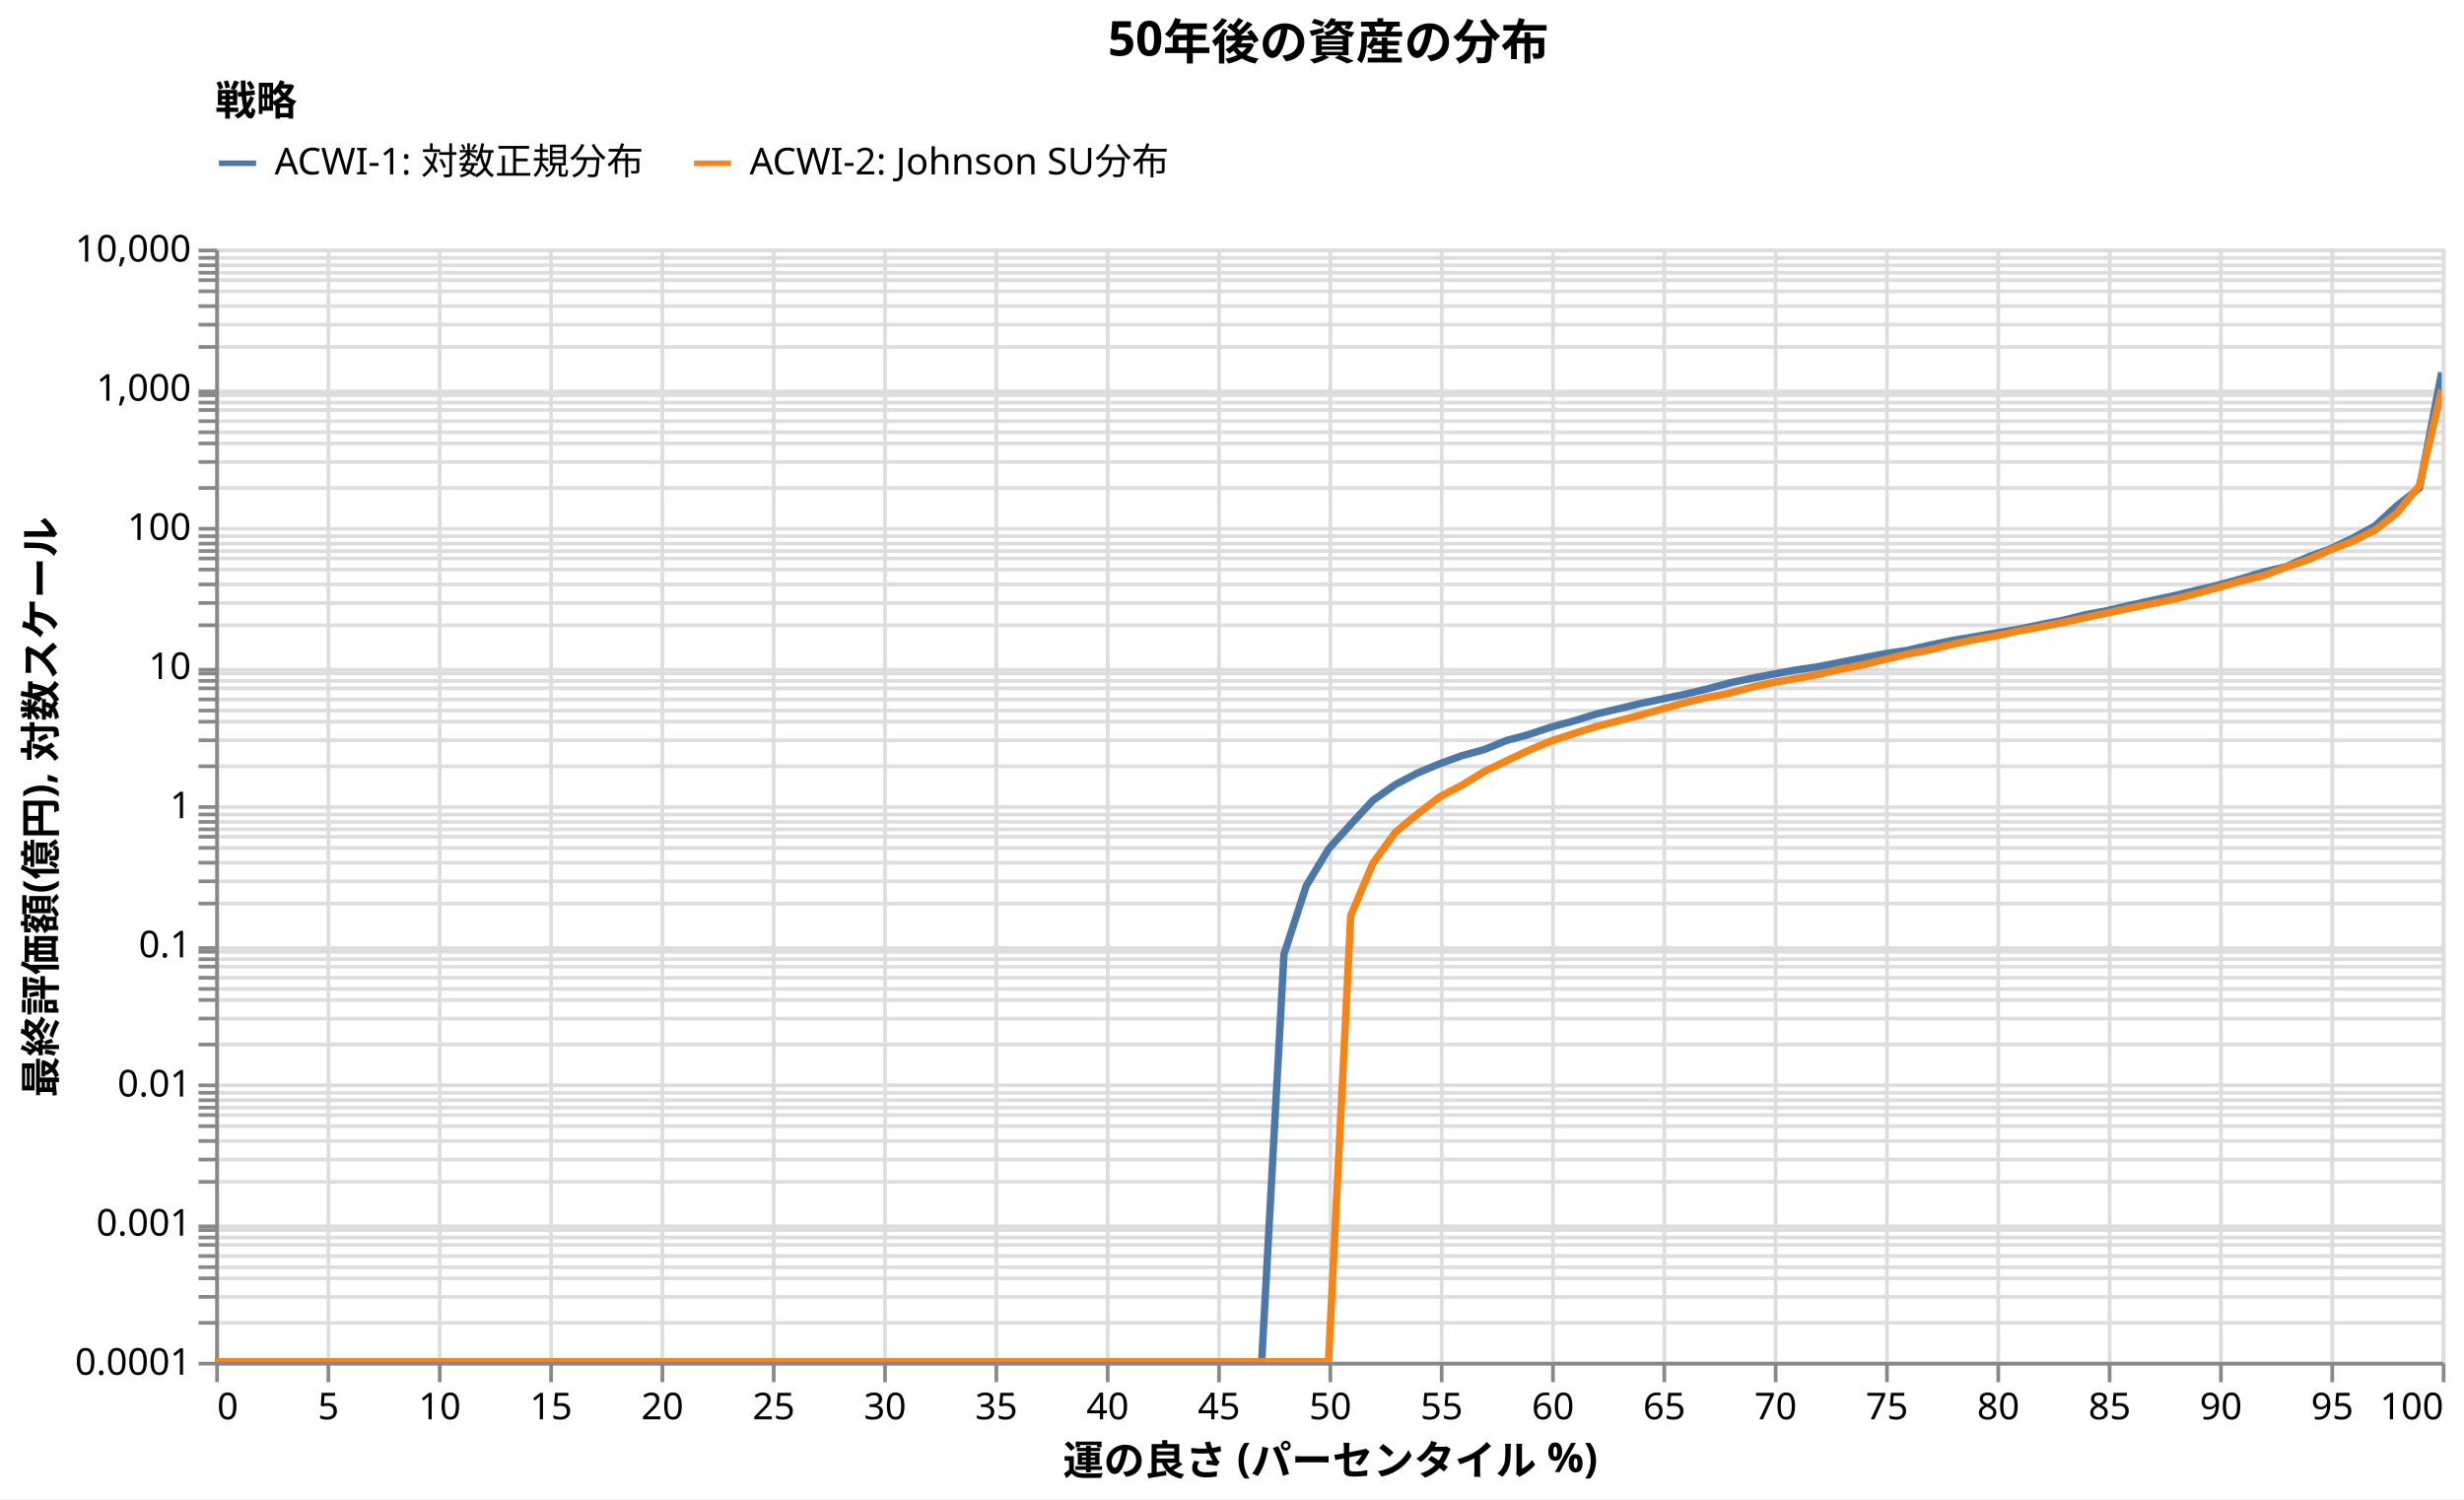
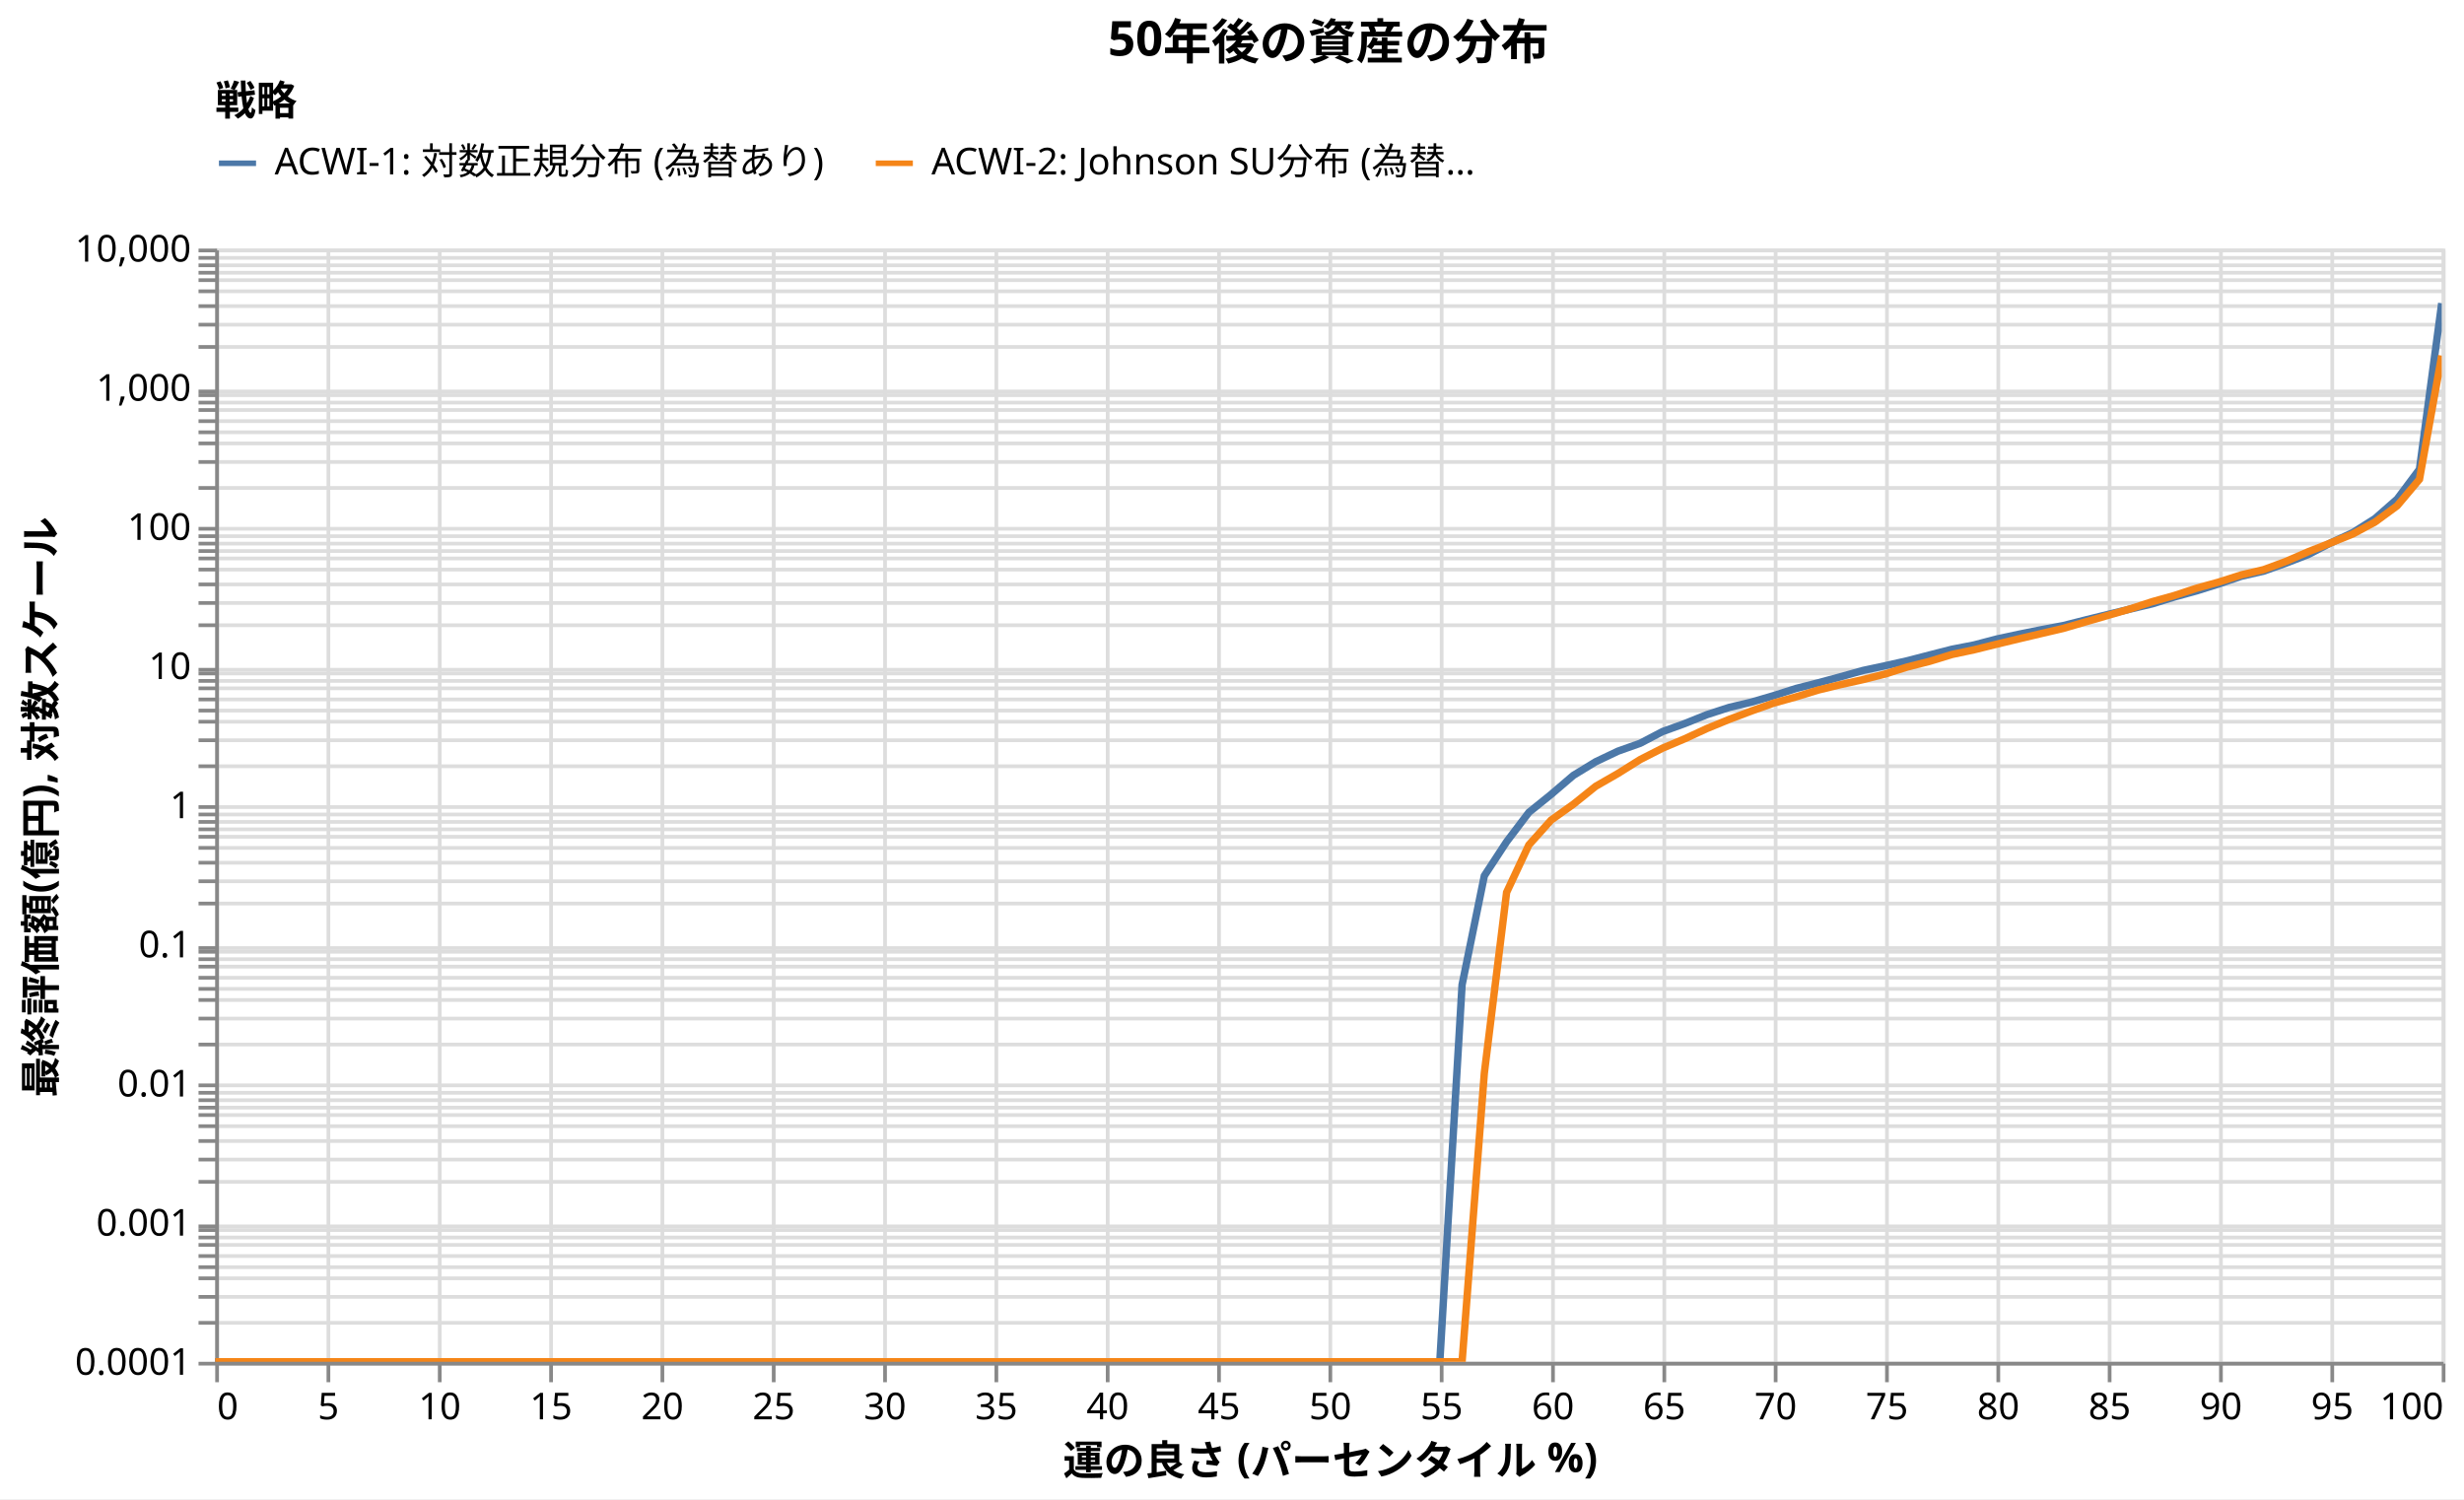
<svg xmlns="http://www.w3.org/2000/svg" version="1.1" class="marks" width="664" height="404" viewBox="0 0 664 404">
  <rect width="664" height="404" fill="white" />
  <g fill="none" stroke-miterlimit="10" transform="translate(58,67)">
    <g class="mark-group role-frame root" role="graphics-object" aria-roledescription="group mark container">
      <g transform="translate(0,0)">
        <path class="background" aria-hidden="true" d="M0.5,0.5h600v300h-600Z" stroke="#ddd" />
        <g>
          <g class="mark-group role-axis" aria-hidden="true">
            <g transform="translate(0.5,300.5)">
              <path class="background" aria-hidden="true" d="M0,0h0v0h0Z" pointer-events="none" />
              <g>
                <g class="mark-rule role-axis-grid" pointer-events="none">
                  <line transform="translate(0,-300)" x2="0" y2="300" stroke="#ddd" stroke-width="1" opacity="1" />
                  <line transform="translate(30,-300)" x2="0" y2="300" stroke="#ddd" stroke-width="1" opacity="1" />
                  <line transform="translate(60,-300)" x2="0" y2="300" stroke="#ddd" stroke-width="1" opacity="1" />
                  <line transform="translate(90,-300)" x2="0" y2="300" stroke="#ddd" stroke-width="1" opacity="1" />
                  <line transform="translate(120,-300)" x2="0" y2="300" stroke="#ddd" stroke-width="1" opacity="1" />
                  <line transform="translate(150,-300)" x2="0" y2="300" stroke="#ddd" stroke-width="1" opacity="1" />
                  <line transform="translate(180,-300)" x2="0" y2="300" stroke="#ddd" stroke-width="1" opacity="1" />
                  <line transform="translate(210,-300)" x2="0" y2="300" stroke="#ddd" stroke-width="1" opacity="1" />
                  <line transform="translate(240,-300)" x2="0" y2="300" stroke="#ddd" stroke-width="1" opacity="1" />
                  <line transform="translate(270,-300)" x2="0" y2="300" stroke="#ddd" stroke-width="1" opacity="1" />
                  <line transform="translate(300,-300)" x2="0" y2="300" stroke="#ddd" stroke-width="1" opacity="1" />
                  <line transform="translate(330,-300)" x2="0" y2="300" stroke="#ddd" stroke-width="1" opacity="1" />
                  <line transform="translate(360,-300)" x2="0" y2="300" stroke="#ddd" stroke-width="1" opacity="1" />
                  <line transform="translate(390,-300)" x2="0" y2="300" stroke="#ddd" stroke-width="1" opacity="1" />
                  <line transform="translate(420,-300)" x2="0" y2="300" stroke="#ddd" stroke-width="1" opacity="1" />
                  <line transform="translate(450,-300)" x2="0" y2="300" stroke="#ddd" stroke-width="1" opacity="1" />
                  <line transform="translate(480,-300)" x2="0" y2="300" stroke="#ddd" stroke-width="1" opacity="1" />
                  <line transform="translate(510,-300)" x2="0" y2="300" stroke="#ddd" stroke-width="1" opacity="1" />
                  <line transform="translate(540,-300)" x2="0" y2="300" stroke="#ddd" stroke-width="1" opacity="1" />
                  <line transform="translate(570,-300)" x2="0" y2="300" stroke="#ddd" stroke-width="1" opacity="1" />
                  <line transform="translate(600,-300)" x2="0" y2="300" stroke="#ddd" stroke-width="1" opacity="1" />
                </g>
              </g>
              <path class="foreground" aria-hidden="true" d="" pointer-events="none" display="none" />
            </g>
          </g>
          <g class="mark-group role-axis" aria-hidden="true">
            <g transform="translate(0.5,0.5)">
              <path class="background" aria-hidden="true" d="M0,0h0v0h0Z" pointer-events="none" />
              <g>
                <g class="mark-rule role-axis-grid" pointer-events="none">
                  <line transform="translate(0,300)" x2="600" y2="0" stroke="#ddd" stroke-width="1" opacity="1" />
                  <line transform="translate(0,289)" x2="600" y2="0" stroke="#ddd" stroke-width="1" opacity="1" />
                  <line transform="translate(0,282)" x2="600" y2="0" stroke="#ddd" stroke-width="1" opacity="1" />
                  <line transform="translate(0,277)" x2="600" y2="0" stroke="#ddd" stroke-width="1" opacity="1" />
                  <line transform="translate(0,274)" x2="600" y2="0" stroke="#ddd" stroke-width="1" opacity="1" />
                  <line transform="translate(0,271)" x2="600" y2="0" stroke="#ddd" stroke-width="1" opacity="1" />
                  <line transform="translate(0,268)" x2="600" y2="0" stroke="#ddd" stroke-width="1" opacity="1" />
                  <line transform="translate(0,266)" x2="600" y2="0" stroke="#ddd" stroke-width="1" opacity="1" />
                  <line transform="translate(0,264)" x2="600" y2="0" stroke="#ddd" stroke-width="1" opacity="1" />
                  <line transform="translate(0,263)" x2="600" y2="0" stroke="#ddd" stroke-width="1" opacity="1" />
                  <line transform="translate(0,251)" x2="600" y2="0" stroke="#ddd" stroke-width="1" opacity="1" />
                  <line transform="translate(0,245)" x2="600" y2="0" stroke="#ddd" stroke-width="1" opacity="1" />
                  <line transform="translate(0,240)" x2="600" y2="0" stroke="#ddd" stroke-width="1" opacity="1" />
                  <line transform="translate(0,236)" x2="600" y2="0" stroke="#ddd" stroke-width="1" opacity="1" />
                  <line transform="translate(0,233)" x2="600" y2="0" stroke="#ddd" stroke-width="1" opacity="1" />
                  <line transform="translate(0,231)" x2="600" y2="0" stroke="#ddd" stroke-width="1" opacity="1" />
                  <line transform="translate(0,229)" x2="600" y2="0" stroke="#ddd" stroke-width="1" opacity="1" />
                  <line transform="translate(0,227)" x2="600" y2="0" stroke="#ddd" stroke-width="1" opacity="1" />
                  <line transform="translate(0,225)" x2="600" y2="0" stroke="#ddd" stroke-width="1" opacity="1" />
                  <line transform="translate(0,214)" x2="600" y2="0" stroke="#ddd" stroke-width="1" opacity="1" />
                  <line transform="translate(0,207)" x2="600" y2="0" stroke="#ddd" stroke-width="1" opacity="1" />
                  <line transform="translate(0,202)" x2="600" y2="0" stroke="#ddd" stroke-width="1" opacity="1" />
                  <line transform="translate(0,199)" x2="600" y2="0" stroke="#ddd" stroke-width="1" opacity="1" />
                  <line transform="translate(0,196)" x2="600" y2="0" stroke="#ddd" stroke-width="1" opacity="1" />
                  <line transform="translate(0,193)" x2="600" y2="0" stroke="#ddd" stroke-width="1" opacity="1" />
                  <line transform="translate(0,191)" x2="600" y2="0" stroke="#ddd" stroke-width="1" opacity="1" />
                  <line transform="translate(0,189)" x2="600" y2="0" stroke="#ddd" stroke-width="1" opacity="1" />
                  <line transform="translate(0,188)" x2="600" y2="0" stroke="#ddd" stroke-width="1" opacity="1" />
                  <line transform="translate(0,176)" x2="600" y2="0" stroke="#ddd" stroke-width="1" opacity="1" />
                  <line transform="translate(0,170)" x2="600" y2="0" stroke="#ddd" stroke-width="1" opacity="1" />
                  <line transform="translate(0,165)" x2="600" y2="0" stroke="#ddd" stroke-width="1" opacity="1" />
                  <line transform="translate(0,161)" x2="600" y2="0" stroke="#ddd" stroke-width="1" opacity="1" />
                  <line transform="translate(0,158)" x2="600" y2="0" stroke="#ddd" stroke-width="1" opacity="1" />
                  <line transform="translate(0,156)" x2="600" y2="0" stroke="#ddd" stroke-width="1" opacity="1" />
                  <line transform="translate(0,154)" x2="600" y2="0" stroke="#ddd" stroke-width="1" opacity="1" />
                  <line transform="translate(0,152)" x2="600" y2="0" stroke="#ddd" stroke-width="1" opacity="1" />
                  <line transform="translate(0,150)" x2="600" y2="0" stroke="#ddd" stroke-width="1" opacity="1" />
                  <line transform="translate(0,139)" x2="600" y2="0" stroke="#ddd" stroke-width="1" opacity="1" />
                  <line transform="translate(0,132)" x2="600" y2="0" stroke="#ddd" stroke-width="1" opacity="1" />
                  <line transform="translate(0,127)" x2="600" y2="0" stroke="#ddd" stroke-width="1" opacity="1" />
                  <line transform="translate(0,124)" x2="600" y2="0" stroke="#ddd" stroke-width="1" opacity="1" />
                  <line transform="translate(0,121)" x2="600" y2="0" stroke="#ddd" stroke-width="1" opacity="1" />
                  <line transform="translate(0,118)" x2="600" y2="0" stroke="#ddd" stroke-width="1" opacity="1" />
                  <line transform="translate(0,116)" x2="600" y2="0" stroke="#ddd" stroke-width="1" opacity="1" />
                  <line transform="translate(0,114)" x2="600" y2="0" stroke="#ddd" stroke-width="1" opacity="1" />
                  <line transform="translate(0,113)" x2="600" y2="0" stroke="#ddd" stroke-width="1" opacity="1" />
                  <line transform="translate(0,101)" x2="600" y2="0" stroke="#ddd" stroke-width="1" opacity="1" />
                  <line transform="translate(0,95)" x2="600" y2="0" stroke="#ddd" stroke-width="1" opacity="1" />
                  <line transform="translate(0,90)" x2="600" y2="0" stroke="#ddd" stroke-width="1" opacity="1" />
                  <line transform="translate(0,86)" x2="600" y2="0" stroke="#ddd" stroke-width="1" opacity="1" />
                  <line transform="translate(0,83)" x2="600" y2="0" stroke="#ddd" stroke-width="1" opacity="1" />
                  <line transform="translate(0,81)" x2="600" y2="0" stroke="#ddd" stroke-width="1" opacity="1" />
                  <line transform="translate(0,79)" x2="600" y2="0" stroke="#ddd" stroke-width="1" opacity="1" />
                  <line transform="translate(0,77)" x2="600" y2="0" stroke="#ddd" stroke-width="1" opacity="1" />
                  <line transform="translate(0,75)" x2="600" y2="0" stroke="#ddd" stroke-width="1" opacity="1" />
                  <line transform="translate(0,64)" x2="600" y2="0" stroke="#ddd" stroke-width="1" opacity="1" />
                  <line transform="translate(0,57)" x2="600" y2="0" stroke="#ddd" stroke-width="1" opacity="1" />
                  <line transform="translate(0,52)" x2="600" y2="0" stroke="#ddd" stroke-width="1" opacity="1" />
                  <line transform="translate(0,49)" x2="600" y2="0" stroke="#ddd" stroke-width="1" opacity="1" />
                  <line transform="translate(0,46)" x2="600" y2="0" stroke="#ddd" stroke-width="1" opacity="1" />
                  <line transform="translate(0,43)" x2="600" y2="0" stroke="#ddd" stroke-width="1" opacity="1" />
                  <line transform="translate(0,41)" x2="600" y2="0" stroke="#ddd" stroke-width="1" opacity="1" />
                  <line transform="translate(0,39)" x2="600" y2="0" stroke="#ddd" stroke-width="1" opacity="1" />
                  <line transform="translate(0,38)" x2="600" y2="0" stroke="#ddd" stroke-width="1" opacity="1" />
                  <line transform="translate(0,26)" x2="600" y2="0" stroke="#ddd" stroke-width="1" opacity="1" />
                  <line transform="translate(0,20)" x2="600" y2="0" stroke="#ddd" stroke-width="1" opacity="1" />
                  <line transform="translate(0,15)" x2="600" y2="0" stroke="#ddd" stroke-width="1" opacity="1" />
                  <line transform="translate(0,11)" x2="600" y2="0" stroke="#ddd" stroke-width="1" opacity="1" />
                  <line transform="translate(0,8)" x2="600" y2="0" stroke="#ddd" stroke-width="1" opacity="1" />
                  <line transform="translate(0,6)" x2="600" y2="0" stroke="#ddd" stroke-width="1" opacity="1" />
                  <line transform="translate(0,4)" x2="600" y2="0" stroke="#ddd" stroke-width="1" opacity="1" />
                  <line transform="translate(0,2)" x2="600" y2="0" stroke="#ddd" stroke-width="1" opacity="1" />
                  <line transform="translate(0,0)" x2="600" y2="0" stroke="#ddd" stroke-width="1" opacity="1" />
                </g>
              </g>
              <path class="foreground" aria-hidden="true" d="" pointer-events="none" display="none" />
            </g>
          </g>
          <g class="mark-group role-axis" role="graphics-symbol" aria-roledescription="axis" aria-label="X-axis titled '運の良さ (パーセンタイル %)' for a linear scale with values from 0 to 100">
            <g transform="translate(0.5,300.5)">
              <path class="background" aria-hidden="true" d="M0,0h0v0h0Z" pointer-events="none" />
              <g>
                <g class="mark-rule role-axis-tick" pointer-events="none">
                  <line transform="translate(0,0)" x2="0" y2="5" stroke="#888" stroke-width="1" opacity="1" />
                  <line transform="translate(30,0)" x2="0" y2="5" stroke="#888" stroke-width="1" opacity="1" />
                  <line transform="translate(60,0)" x2="0" y2="5" stroke="#888" stroke-width="1" opacity="1" />
                  <line transform="translate(90,0)" x2="0" y2="5" stroke="#888" stroke-width="1" opacity="1" />
                  <line transform="translate(120,0)" x2="0" y2="5" stroke="#888" stroke-width="1" opacity="1" />
                  <line transform="translate(150,0)" x2="0" y2="5" stroke="#888" stroke-width="1" opacity="1" />
                  <line transform="translate(180,0)" x2="0" y2="5" stroke="#888" stroke-width="1" opacity="1" />
                  <line transform="translate(210,0)" x2="0" y2="5" stroke="#888" stroke-width="1" opacity="1" />
                  <line transform="translate(240,0)" x2="0" y2="5" stroke="#888" stroke-width="1" opacity="1" />
                  <line transform="translate(270,0)" x2="0" y2="5" stroke="#888" stroke-width="1" opacity="1" />
                  <line transform="translate(300,0)" x2="0" y2="5" stroke="#888" stroke-width="1" opacity="1" />
                  <line transform="translate(330,0)" x2="0" y2="5" stroke="#888" stroke-width="1" opacity="1" />
                  <line transform="translate(360,0)" x2="0" y2="5" stroke="#888" stroke-width="1" opacity="1" />
                  <line transform="translate(390,0)" x2="0" y2="5" stroke="#888" stroke-width="1" opacity="1" />
                  <line transform="translate(420,0)" x2="0" y2="5" stroke="#888" stroke-width="1" opacity="1" />
                  <line transform="translate(450,0)" x2="0" y2="5" stroke="#888" stroke-width="1" opacity="1" />
                  <line transform="translate(480,0)" x2="0" y2="5" stroke="#888" stroke-width="1" opacity="1" />
                  <line transform="translate(510,0)" x2="0" y2="5" stroke="#888" stroke-width="1" opacity="1" />
                  <line transform="translate(540,0)" x2="0" y2="5" stroke="#888" stroke-width="1" opacity="1" />
                  <line transform="translate(570,0)" x2="0" y2="5" stroke="#888" stroke-width="1" opacity="1" />
                  <line transform="translate(600,0)" x2="0" y2="5" stroke="#888" stroke-width="1" opacity="1" />
                </g>
                <g class="mark-text role-axis-label" pointer-events="none">
                  <text text-anchor="start" transform="translate(0,15)" font-family="sans-serif" font-size="10px" fill="#000" opacity="1">0</text>
                  <text text-anchor="middle" transform="translate(30,15)" font-family="sans-serif" font-size="10px" fill="#000" opacity="1">5</text>
                  <text text-anchor="middle" transform="translate(60,15)" font-family="sans-serif" font-size="10px" fill="#000" opacity="1">10</text>
                  <text text-anchor="middle" transform="translate(90,15)" font-family="sans-serif" font-size="10px" fill="#000" opacity="1">15</text>
                  <text text-anchor="middle" transform="translate(120,15)" font-family="sans-serif" font-size="10px" fill="#000" opacity="1">20</text>
                  <text text-anchor="middle" transform="translate(150,15)" font-family="sans-serif" font-size="10px" fill="#000" opacity="1">25</text>
                  <text text-anchor="middle" transform="translate(180,15)" font-family="sans-serif" font-size="10px" fill="#000" opacity="1">30</text>
                  <text text-anchor="middle" transform="translate(210,15)" font-family="sans-serif" font-size="10px" fill="#000" opacity="1">35</text>
                  <text text-anchor="middle" transform="translate(240,15)" font-family="sans-serif" font-size="10px" fill="#000" opacity="1">40</text>
                  <text text-anchor="middle" transform="translate(270,15)" font-family="sans-serif" font-size="10px" fill="#000" opacity="1">45</text>
                  <text text-anchor="middle" transform="translate(300,15)" font-family="sans-serif" font-size="10px" fill="#000" opacity="1">50</text>
                  <text text-anchor="middle" transform="translate(330,15)" font-family="sans-serif" font-size="10px" fill="#000" opacity="1">55</text>
                  <text text-anchor="middle" transform="translate(360,15)" font-family="sans-serif" font-size="10px" fill="#000" opacity="1">60</text>
                  <text text-anchor="middle" transform="translate(390,15)" font-family="sans-serif" font-size="10px" fill="#000" opacity="1">65</text>
                  <text text-anchor="middle" transform="translate(420,15)" font-family="sans-serif" font-size="10px" fill="#000" opacity="1">70</text>
                  <text text-anchor="middle" transform="translate(450,15)" font-family="sans-serif" font-size="10px" fill="#000" opacity="1">75</text>
                  <text text-anchor="middle" transform="translate(480,15)" font-family="sans-serif" font-size="10px" fill="#000" opacity="1">80</text>
                  <text text-anchor="middle" transform="translate(510,15)" font-family="sans-serif" font-size="10px" fill="#000" opacity="1">85</text>
                  <text text-anchor="middle" transform="translate(540,15)" font-family="sans-serif" font-size="10px" fill="#000" opacity="1">90</text>
                  <text text-anchor="middle" transform="translate(570,15)" font-family="sans-serif" font-size="10px" fill="#000" opacity="1">95</text>
                  <text text-anchor="end" transform="translate(600,15)" font-family="sans-serif" font-size="10px" fill="#000" opacity="1">100</text>
                </g>
                <g class="mark-rule role-axis-domain" pointer-events="none">
                  <line transform="translate(0,0)" x2="600" y2="0" stroke="#888" stroke-width="1" opacity="1" />
                </g>
                <g class="mark-text role-axis-title" pointer-events="none">
                  <text text-anchor="middle" transform="translate(300,30)" font-family="sans-serif" font-size="11px" font-weight="bold" fill="#000" opacity="1">運の良さ (パーセンタイル %)</text>
                </g>
              </g>
              <path class="foreground" aria-hidden="true" d="" pointer-events="none" display="none" />
            </g>
          </g>
          <g class="mark-group role-axis" role="graphics-symbol" aria-roledescription="axis" aria-label="Y-axis titled '最終評価額(億円), 対数スケール' for a log scale with values from 0.0001 to 10,000">
            <g transform="translate(0.5,0.5)">
              <path class="background" aria-hidden="true" d="M0,0h0v0h0Z" pointer-events="none" />
              <g>
                <g class="mark-rule role-axis-tick" pointer-events="none">
                  <line transform="translate(0,300)" x2="-5" y2="0" stroke="#888" stroke-width="1" opacity="1" />
                  <line transform="translate(0,289)" x2="-5" y2="0" stroke="#888" stroke-width="1" opacity="1" />
                  <line transform="translate(0,282)" x2="-5" y2="0" stroke="#888" stroke-width="1" opacity="1" />
                  <line transform="translate(0,277)" x2="-5" y2="0" stroke="#888" stroke-width="1" opacity="1" />
                  <line transform="translate(0,274)" x2="-5" y2="0" stroke="#888" stroke-width="1" opacity="1" />
                  <line transform="translate(0,271)" x2="-5" y2="0" stroke="#888" stroke-width="1" opacity="1" />
                  <line transform="translate(0,268)" x2="-5" y2="0" stroke="#888" stroke-width="1" opacity="1" />
                  <line transform="translate(0,266)" x2="-5" y2="0" stroke="#888" stroke-width="1" opacity="1" />
                  <line transform="translate(0,264)" x2="-5" y2="0" stroke="#888" stroke-width="1" opacity="1" />
                  <line transform="translate(0,263)" x2="-5" y2="0" stroke="#888" stroke-width="1" opacity="1" />
                  <line transform="translate(0,251)" x2="-5" y2="0" stroke="#888" stroke-width="1" opacity="1" />
                  <line transform="translate(0,245)" x2="-5" y2="0" stroke="#888" stroke-width="1" opacity="1" />
                  <line transform="translate(0,240)" x2="-5" y2="0" stroke="#888" stroke-width="1" opacity="1" />
                  <line transform="translate(0,236)" x2="-5" y2="0" stroke="#888" stroke-width="1" opacity="1" />
                  <line transform="translate(0,233)" x2="-5" y2="0" stroke="#888" stroke-width="1" opacity="1" />
                  <line transform="translate(0,231)" x2="-5" y2="0" stroke="#888" stroke-width="1" opacity="1" />
                  <line transform="translate(0,229)" x2="-5" y2="0" stroke="#888" stroke-width="1" opacity="1" />
                  <line transform="translate(0,227)" x2="-5" y2="0" stroke="#888" stroke-width="1" opacity="1" />
                  <line transform="translate(0,225)" x2="-5" y2="0" stroke="#888" stroke-width="1" opacity="1" />
                  <line transform="translate(0,214)" x2="-5" y2="0" stroke="#888" stroke-width="1" opacity="1" />
                  <line transform="translate(0,207)" x2="-5" y2="0" stroke="#888" stroke-width="1" opacity="1" />
                  <line transform="translate(0,202)" x2="-5" y2="0" stroke="#888" stroke-width="1" opacity="1" />
                  <line transform="translate(0,199)" x2="-5" y2="0" stroke="#888" stroke-width="1" opacity="1" />
                  <line transform="translate(0,196)" x2="-5" y2="0" stroke="#888" stroke-width="1" opacity="1" />
                  <line transform="translate(0,193)" x2="-5" y2="0" stroke="#888" stroke-width="1" opacity="1" />
                  <line transform="translate(0,191)" x2="-5" y2="0" stroke="#888" stroke-width="1" opacity="1" />
                  <line transform="translate(0,189)" x2="-5" y2="0" stroke="#888" stroke-width="1" opacity="1" />
                  <line transform="translate(0,188)" x2="-5" y2="0" stroke="#888" stroke-width="1" opacity="1" />
                  <line transform="translate(0,176)" x2="-5" y2="0" stroke="#888" stroke-width="1" opacity="1" />
                  <line transform="translate(0,170)" x2="-5" y2="0" stroke="#888" stroke-width="1" opacity="1" />
                  <line transform="translate(0,165)" x2="-5" y2="0" stroke="#888" stroke-width="1" opacity="1" />
                  <line transform="translate(0,161)" x2="-5" y2="0" stroke="#888" stroke-width="1" opacity="1" />
                  <line transform="translate(0,158)" x2="-5" y2="0" stroke="#888" stroke-width="1" opacity="1" />
                  <line transform="translate(0,156)" x2="-5" y2="0" stroke="#888" stroke-width="1" opacity="1" />
                  <line transform="translate(0,154)" x2="-5" y2="0" stroke="#888" stroke-width="1" opacity="1" />
                  <line transform="translate(0,152)" x2="-5" y2="0" stroke="#888" stroke-width="1" opacity="1" />
                  <line transform="translate(0,150)" x2="-5" y2="0" stroke="#888" stroke-width="1" opacity="1" />
                  <line transform="translate(0,139)" x2="-5" y2="0" stroke="#888" stroke-width="1" opacity="1" />
                  <line transform="translate(0,132)" x2="-5" y2="0" stroke="#888" stroke-width="1" opacity="1" />
                  <line transform="translate(0,127)" x2="-5" y2="0" stroke="#888" stroke-width="1" opacity="1" />
                  <line transform="translate(0,124)" x2="-5" y2="0" stroke="#888" stroke-width="1" opacity="1" />
                  <line transform="translate(0,121)" x2="-5" y2="0" stroke="#888" stroke-width="1" opacity="1" />
                  <line transform="translate(0,118)" x2="-5" y2="0" stroke="#888" stroke-width="1" opacity="1" />
                  <line transform="translate(0,116)" x2="-5" y2="0" stroke="#888" stroke-width="1" opacity="1" />
                  <line transform="translate(0,114)" x2="-5" y2="0" stroke="#888" stroke-width="1" opacity="1" />
                  <line transform="translate(0,113)" x2="-5" y2="0" stroke="#888" stroke-width="1" opacity="1" />
                  <line transform="translate(0,101)" x2="-5" y2="0" stroke="#888" stroke-width="1" opacity="1" />
                  <line transform="translate(0,95)" x2="-5" y2="0" stroke="#888" stroke-width="1" opacity="1" />
                  <line transform="translate(0,90)" x2="-5" y2="0" stroke="#888" stroke-width="1" opacity="1" />
                  <line transform="translate(0,86)" x2="-5" y2="0" stroke="#888" stroke-width="1" opacity="1" />
                  <line transform="translate(0,83)" x2="-5" y2="0" stroke="#888" stroke-width="1" opacity="1" />
                  <line transform="translate(0,81)" x2="-5" y2="0" stroke="#888" stroke-width="1" opacity="1" />
                  <line transform="translate(0,79)" x2="-5" y2="0" stroke="#888" stroke-width="1" opacity="1" />
                  <line transform="translate(0,77)" x2="-5" y2="0" stroke="#888" stroke-width="1" opacity="1" />
                  <line transform="translate(0,75)" x2="-5" y2="0" stroke="#888" stroke-width="1" opacity="1" />
                  <line transform="translate(0,64)" x2="-5" y2="0" stroke="#888" stroke-width="1" opacity="1" />
                  <line transform="translate(0,57)" x2="-5" y2="0" stroke="#888" stroke-width="1" opacity="1" />
                  <line transform="translate(0,52)" x2="-5" y2="0" stroke="#888" stroke-width="1" opacity="1" />
                  <line transform="translate(0,49)" x2="-5" y2="0" stroke="#888" stroke-width="1" opacity="1" />
                  <line transform="translate(0,46)" x2="-5" y2="0" stroke="#888" stroke-width="1" opacity="1" />
                  <line transform="translate(0,43)" x2="-5" y2="0" stroke="#888" stroke-width="1" opacity="1" />
                  <line transform="translate(0,41)" x2="-5" y2="0" stroke="#888" stroke-width="1" opacity="1" />
                  <line transform="translate(0,39)" x2="-5" y2="0" stroke="#888" stroke-width="1" opacity="1" />
                  <line transform="translate(0,38)" x2="-5" y2="0" stroke="#888" stroke-width="1" opacity="1" />
                  <line transform="translate(0,26)" x2="-5" y2="0" stroke="#888" stroke-width="1" opacity="1" />
                  <line transform="translate(0,20)" x2="-5" y2="0" stroke="#888" stroke-width="1" opacity="1" />
                  <line transform="translate(0,15)" x2="-5" y2="0" stroke="#888" stroke-width="1" opacity="1" />
                  <line transform="translate(0,11)" x2="-5" y2="0" stroke="#888" stroke-width="1" opacity="1" />
                  <line transform="translate(0,8)" x2="-5" y2="0" stroke="#888" stroke-width="1" opacity="1" />
                  <line transform="translate(0,6)" x2="-5" y2="0" stroke="#888" stroke-width="1" opacity="1" />
                  <line transform="translate(0,4)" x2="-5" y2="0" stroke="#888" stroke-width="1" opacity="1" />
                  <line transform="translate(0,2)" x2="-5" y2="0" stroke="#888" stroke-width="1" opacity="1" />
                  <line transform="translate(0,0)" x2="-5" y2="0" stroke="#888" stroke-width="1" opacity="1" />
                </g>
                <g class="mark-text role-axis-label" pointer-events="none">
                  <text text-anchor="end" transform="translate(-7,303)" font-family="sans-serif" font-size="10px" fill="#000" opacity="1">0.0001</text>
                  <text text-anchor="end" transform="translate(-7,291.7114)" font-family="sans-serif" font-size="10px" fill="#000" opacity="1" />
                  <text text-anchor="end" transform="translate(-7,285.108)" font-family="sans-serif" font-size="10px" fill="#000" opacity="1" />
                  <text text-anchor="end" transform="translate(-7,280.4228)" font-family="sans-serif" font-size="10px" fill="#000" opacity="1" />
                  <text text-anchor="end" transform="translate(-7,276.7886)" font-family="sans-serif" font-size="10px" fill="#000" opacity="1" />
                  <text text-anchor="end" transform="translate(-7,273.8193)" font-family="sans-serif" font-size="10px" fill="#000" opacity="1" />
                  <text text-anchor="end" transform="translate(-7,271.3088)" font-family="sans-serif" font-size="10px" fill="#000" opacity="1" />
                  <text text-anchor="end" transform="translate(-7,269.1341)" font-family="sans-serif" font-size="10px" fill="#000" opacity="1" />
                  <text text-anchor="end" transform="translate(-7,267.2159)" font-family="sans-serif" font-size="10px" fill="#000" opacity="1" />
                  <text text-anchor="end" transform="translate(-7,265.5)" font-family="sans-serif" font-size="10px" fill="#000" opacity="1">0.001</text>
                  <text text-anchor="end" transform="translate(-7,254.2114)" font-family="sans-serif" font-size="10px" fill="#000" opacity="1" />
                  <text text-anchor="end" transform="translate(-7,247.608)" font-family="sans-serif" font-size="10px" fill="#000" opacity="1" />
                  <text text-anchor="end" transform="translate(-7,242.9228)" font-family="sans-serif" font-size="10px" fill="#000" opacity="1" />
                  <text text-anchor="end" transform="translate(-7,239.2886)" font-family="sans-serif" font-size="10px" fill="#000" opacity="1" />
                  <text text-anchor="end" transform="translate(-7,236.3193)" font-family="sans-serif" font-size="10px" fill="#000" opacity="1" />
                  <text text-anchor="end" transform="translate(-7,233.8088)" font-family="sans-serif" font-size="10px" fill="#000" opacity="1" />
                  <text text-anchor="end" transform="translate(-7,231.6341)" font-family="sans-serif" font-size="10px" fill="#000" opacity="1" />
                  <text text-anchor="end" transform="translate(-7,229.7159)" font-family="sans-serif" font-size="10px" fill="#000" opacity="1" />
                  <text text-anchor="end" transform="translate(-7,228)" font-family="sans-serif" font-size="10px" fill="#000" opacity="1">0.01</text>
                  <text text-anchor="end" transform="translate(-7,216.7114)" font-family="sans-serif" font-size="10px" fill="#000" opacity="1" />
                  <text text-anchor="end" transform="translate(-7,210.108)" font-family="sans-serif" font-size="10px" fill="#000" opacity="1" />
                  <text text-anchor="end" transform="translate(-7,205.4228)" font-family="sans-serif" font-size="10px" fill="#000" opacity="1" />
                  <text text-anchor="end" transform="translate(-7,201.7886)" font-family="sans-serif" font-size="10px" fill="#000" opacity="1" />
                  <text text-anchor="end" transform="translate(-7,198.8193)" font-family="sans-serif" font-size="10px" fill="#000" opacity="1" />
                  <text text-anchor="end" transform="translate(-7,196.3088)" font-family="sans-serif" font-size="10px" fill="#000" opacity="1" />
                  <text text-anchor="end" transform="translate(-7,194.1341)" font-family="sans-serif" font-size="10px" fill="#000" opacity="1" />
                  <text text-anchor="end" transform="translate(-7,192.2159)" font-family="sans-serif" font-size="10px" fill="#000" opacity="1" />
                  <text text-anchor="end" transform="translate(-7,190.5)" font-family="sans-serif" font-size="10px" fill="#000" opacity="1">0.1</text>
                  <text text-anchor="end" transform="translate(-7,179.2114)" font-family="sans-serif" font-size="10px" fill="#000" opacity="1" />
                  <text text-anchor="end" transform="translate(-7,172.608)" font-family="sans-serif" font-size="10px" fill="#000" opacity="1" />
                  <text text-anchor="end" transform="translate(-7,167.9228)" font-family="sans-serif" font-size="10px" fill="#000" opacity="1" />
                  <text text-anchor="end" transform="translate(-7,164.2886)" font-family="sans-serif" font-size="10px" fill="#000" opacity="1" />
                  <text text-anchor="end" transform="translate(-7,161.3193)" font-family="sans-serif" font-size="10px" fill="#000" opacity="1" />
                  <text text-anchor="end" transform="translate(-7,158.8088)" font-family="sans-serif" font-size="10px" fill="#000" opacity="1" />
                  <text text-anchor="end" transform="translate(-7,156.6341)" font-family="sans-serif" font-size="10px" fill="#000" opacity="1" />
                  <text text-anchor="end" transform="translate(-7,154.7159)" font-family="sans-serif" font-size="10px" fill="#000" opacity="1" />
                  <text text-anchor="end" transform="translate(-7,153)" font-family="sans-serif" font-size="10px" fill="#000" opacity="1">1</text>
                  <text text-anchor="end" transform="translate(-7,141.7114)" font-family="sans-serif" font-size="10px" fill="#000" opacity="1" />
                  <text text-anchor="end" transform="translate(-7,135.108)" font-family="sans-serif" font-size="10px" fill="#000" opacity="1" />
                  <text text-anchor="end" transform="translate(-7,130.4228)" font-family="sans-serif" font-size="10px" fill="#000" opacity="1" />
                  <text text-anchor="end" transform="translate(-7,126.7886)" font-family="sans-serif" font-size="10px" fill="#000" opacity="1" />
                  <text text-anchor="end" transform="translate(-7,123.8193)" font-family="sans-serif" font-size="10px" fill="#000" opacity="1" />
                  <text text-anchor="end" transform="translate(-7,121.3088)" font-family="sans-serif" font-size="10px" fill="#000" opacity="1" />
                  <text text-anchor="end" transform="translate(-7,119.1341)" font-family="sans-serif" font-size="10px" fill="#000" opacity="1" />
                  <text text-anchor="end" transform="translate(-7,117.2159)" font-family="sans-serif" font-size="10px" fill="#000" opacity="1" />
                  <text text-anchor="end" transform="translate(-7,115.5)" font-family="sans-serif" font-size="10px" fill="#000" opacity="1">10</text>
                  <text text-anchor="end" transform="translate(-7,104.2114)" font-family="sans-serif" font-size="10px" fill="#000" opacity="1" />
                  <text text-anchor="end" transform="translate(-7,97.60795)" font-family="sans-serif" font-size="10px" fill="#000" opacity="1" />
                  <text text-anchor="end" transform="translate(-7,92.92275)" font-family="sans-serif" font-size="10px" fill="#000" opacity="1" />
                  <text text-anchor="end" transform="translate(-7,89.28862)" font-family="sans-serif" font-size="10px" fill="#000" opacity="1" />
                  <text text-anchor="end" transform="translate(-7,86.31933)" font-family="sans-serif" font-size="10px" fill="#000" opacity="1" />
                  <text text-anchor="end" transform="translate(-7,83.80882)" font-family="sans-serif" font-size="10px" fill="#000" opacity="1" />
                  <text text-anchor="end" transform="translate(-7,81.63413)" font-family="sans-serif" font-size="10px" fill="#000" opacity="1" />
                  <text text-anchor="end" transform="translate(-7,79.71591)" font-family="sans-serif" font-size="10px" fill="#000" opacity="1" />
                  <text text-anchor="end" transform="translate(-7,78)" font-family="sans-serif" font-size="10px" fill="#000" opacity="1">100</text>
                  <text text-anchor="end" transform="translate(-7,66.71138)" font-family="sans-serif" font-size="10px" fill="#000" opacity="1" />
                  <text text-anchor="end" transform="translate(-7,60.10795)" font-family="sans-serif" font-size="10px" fill="#000" opacity="1" />
                  <text text-anchor="end" transform="translate(-7,55.42275)" font-family="sans-serif" font-size="10px" fill="#000" opacity="1" />
                  <text text-anchor="end" transform="translate(-7,51.78862)" font-family="sans-serif" font-size="10px" fill="#000" opacity="1" />
                  <text text-anchor="end" transform="translate(-7,48.81933)" font-family="sans-serif" font-size="10px" fill="#000" opacity="1" />
                  <text text-anchor="end" transform="translate(-7,46.30882)" font-family="sans-serif" font-size="10px" fill="#000" opacity="1" />
                  <text text-anchor="end" transform="translate(-7,44.13413)" font-family="sans-serif" font-size="10px" fill="#000" opacity="1" />
                  <text text-anchor="end" transform="translate(-7,42.21591)" font-family="sans-serif" font-size="10px" fill="#000" opacity="1" />
                  <text text-anchor="end" transform="translate(-7,40.5)" font-family="sans-serif" font-size="10px" fill="#000" opacity="1">1,000</text>
                  <text text-anchor="end" transform="translate(-7,29.21138)" font-family="sans-serif" font-size="10px" fill="#000" opacity="1" />
                  <text text-anchor="end" transform="translate(-7,22.60795)" font-family="sans-serif" font-size="10px" fill="#000" opacity="1" />
                  <text text-anchor="end" transform="translate(-7,17.92275)" font-family="sans-serif" font-size="10px" fill="#000" opacity="1" />
                  <text text-anchor="end" transform="translate(-7,14.28862)" font-family="sans-serif" font-size="10px" fill="#000" opacity="1" />
                  <text text-anchor="end" transform="translate(-7,11.31933)" font-family="sans-serif" font-size="10px" fill="#000" opacity="1" />
                  <text text-anchor="end" transform="translate(-7,8.808823)" font-family="sans-serif" font-size="10px" fill="#000" opacity="1" />
                  <text text-anchor="end" transform="translate(-7,6.634125)" font-family="sans-serif" font-size="10px" fill="#000" opacity="1" />
                  <text text-anchor="end" transform="translate(-7,4.715906)" font-family="sans-serif" font-size="10px" fill="#000" opacity="1" />
                  <text text-anchor="end" transform="translate(-7,3)" font-family="sans-serif" font-size="10px" fill="#000" opacity="1">10,000</text>
                </g>
                <g class="mark-rule role-axis-domain" pointer-events="none">
                  <line transform="translate(0,300)" x2="0" y2="-300" stroke="#888" stroke-width="1" opacity="1" />
                </g>
                <g class="mark-text role-axis-title" pointer-events="none">
                  <text text-anchor="middle" transform="translate(-41.58594,150) rotate(-90) translate(0,-2)" font-family="sans-serif" font-size="11px" font-weight="bold" fill="#000" opacity="1">最終評価額(億円), 対数スケール</text>
                </g>
              </g>
              <path class="foreground" aria-hidden="true" d="" pointer-events="none" display="none" />
            </g>
          </g>
          <g class="mark-group role-scope pathgroup" role="graphics-object" aria-roledescription="group mark container">
            <g transform="translate(0,0)">
              <path class="background" aria-hidden="true" d="M0,0h600v300h-600Z" />
              <g>
                <g class="mark-line role-mark marks" clip-path="url(#clip1)" role="graphics-object" aria-roledescription="line mark container">
-                   <path aria-label="運の良さ (パーセンタイル %): 0; 最終評価額(億円), 対数スケール: 0.0001; Strategy: ACWI-1: 対数正規分布; Quantile (%): 0; Final Value (億円): 0.0" role="graphics-symbol" aria-roledescription="line mark" d="M0,300L6,300L12,300L18,300L24,300L30,300L36,300L42,300L48,300L54,300L60,300L66,300L72,300L78,300L84,300L90,300L96,300L102,300L108,300L114,300L120,300L126,300L132,300L138,300L144,300L150,300L156,300L162,300L168,300L174,300L180,300L186,300L192,300L198,300L204,300L210,300L216,300L222,300L228,300L234,300L240,300L246,300L252,300L258,300L264,300L270,300L276,300L282,300L288,190.238L294,171.746L300,161.81L306,155.155L312,148.675L318,144.461L324,141.32L330,138.81L336,136.628L342,135.01L348,132.546L354,130.938L360,128.934L366,127.321L372,125.463L378,124.052L384,122.611L390,121.357L396,120.111L402,118.689L408,117.067L414,115.808L420,114.65L426,113.562L432,112.668L438,111.484L444,110.324L450,109.159L456,108.269L462,106.878L468,105.626L474,104.602L480,103.577L486,102.577L492,101.3L498,100.159L504,98.648L510,97.546L516,96.122L522,94.808L528,93.503L534,92.071L540,90.63L546,88.968L552,87.149L558,85.74L564,83.104L570,80.923L576,78.043L582,74.754L588,69.229L594,64.494L600,33.357" stroke="#4c78a8" stroke-width="2" />
+                   <path aria-label="運の良さ (パーセンタイル %): 0; 最終評価額(億円), 対数スケール: 0.0001; Strategy: ACWI-1: 対数正規分布 (為替あり); Quantile (%): 0; Final Value (億円): 0.0" role="graphics-symbol" aria-roledescription="line mark" d="M0,300L6,300L12,300L18,300L24,300L30,300L36,300L42,300L48,300L54,300L60,300L66,300L72,300L78,300L84,300L90,300L96,300L102,300L108,300L114,300L120,300L126,300L132,300L138,300L144,300L150,300L156,300L162,300L168,300L174,300L180,300L186,300L192,300L198,300L204,300L210,300L216,300L222,300L228,300L234,300L240,300L246,300L252,300L258,300L264,300L270,300L276,300L282,300L288,300L294,300L300,300L306,300L312,300L318,300L324,300L330,300L336,198.413L342,169.019L348,159.855L354,151.934L360,147.088L366,141.958L372,138.294L378,135.439L384,133.308L390,130.167L396,127.999L402,125.588L408,123.639L414,122.214L420,120.455L426,118.541L432,117.008L438,115.383L444,113.698L450,112.417L456,111.069L462,109.513L468,107.976L474,106.81L480,105.234L486,103.937L492,102.722L498,101.596L504,100.079L510,98.605L516,97.149L522,95.729L528,93.871L534,92.222L540,90.334L546,88.291L552,86.92L558,84.772L564,82.457L570,79.336L576,76.559L582,72.773L588,67.501L594,59.478L600,14.716" stroke="#4c78a8" stroke-width="2" />
                </g>
              </g>
              <path class="foreground" aria-hidden="true" d="" display="none" />
            </g>
            <g transform="translate(0,0)">
              <path class="background" aria-hidden="true" d="M0,0h600v300h-600Z" />
              <g>
                <g class="mark-line role-mark marks" clip-path="url(#clip2)" role="graphics-object" aria-roledescription="line mark container">
-                   <path aria-label="運の良さ (パーセンタイル %): 0; 最終評価額(億円), 対数スケール: 0.0001; Strategy: ACWI-2: Johnson SU分布; Quantile (%): 0; Final Value (億円): 0.0" role="graphics-symbol" aria-roledescription="line mark" d="M0,300L6,300L12,300L18,300L24,300L30,300L36,300L42,300L48,300L54,300L60,300L66,300L72,300L78,300L84,300L90,300L96,300L102,300L108,300L114,300L120,300L126,300L132,300L138,300L144,300L150,300L156,300L162,300L168,300L174,300L180,300L186,300L192,300L198,300L204,300L210,300L216,300L222,300L228,300L234,300L240,300L246,300L252,300L258,300L264,300L270,300L276,300L282,300L288,300L294,300L300,300L306,179.742L312,165.609L318,157.311L324,152.333L330,147.722L336,144.591L342,140.92L348,138.021L354,135.197L360,132.678L366,130.729L372,128.845L378,127.276L384,125.723L390,124.04L396,122.377L402,120.957L408,119.806L414,118.201L420,116.889L426,115.84L432,114.746L438,113.304L444,112.165L450,110.704L456,109.291L462,108.126L468,106.641L474,105.395L480,104.322L486,103.021L492,101.938L498,100.742L504,99.434L510,98.145L516,96.882L522,95.664L528,94.438L534,92.893L540,91.283L546,89.532L552,88.105L558,85.835L564,83.837L570,81.161L576,78.839L582,75.857L588,71.188L594,63.831L600,38.024" stroke="#f58518" stroke-width="2" />
+                   <path aria-label="運の良さ (パーセンタイル %): 0; 最終評価額(億円), 対数スケール: 0.0001; Strategy: ACWI-2: Johnson SU分布 (為替あり); Quantile (%): 0; Final Value (億円): 0.0" role="graphics-symbol" aria-roledescription="line mark" d="M0,300L6,300L12,300L18,300L24,300L30,300L36,300L42,300L48,300L54,300L60,300L66,300L72,300L78,300L84,300L90,300L96,300L102,300L108,300L114,300L120,300L126,300L132,300L138,300L144,300L150,300L156,300L162,300L168,300L174,300L180,300L186,300L192,300L198,300L204,300L210,300L216,300L222,300L228,300L234,300L240,300L246,300L252,300L258,300L264,300L270,300L276,300L282,300L288,300L294,300L300,300L306,300L312,300L318,300L324,300L330,300L336,300L342,222.178L348,173.484L354,160.703L360,154.008L366,149.735L372,144.906L378,141.457L384,137.698L390,134.637L396,132.1L402,129.325L408,126.866L414,124.602L420,122.475L426,120.801L432,118.958L438,117.501L444,116.16L450,114.646L456,112.745L462,111.225L468,109.381L474,108.11L480,106.619L486,105.177L492,103.757L498,102.353L504,100.602L510,98.858L516,97.105L522,95.147L528,93.473L534,91.5L540,89.843L546,87.925L552,86.526L558,84.307L564,81.701L570,79.339L576,76.922L582,73.7L588,69.298L594,62.165L600,28.836" stroke="#f58518" stroke-width="2" />
                </g>
              </g>
              <path class="foreground" aria-hidden="true" d="" display="none" />
            </g>
          </g>
-           <g class="mark-group role-legend" role="graphics-symbol" aria-roledescription="legend" aria-label="Symbol legend titled '戦略' for stroke color with 2 values: ACWI-1: 対数正規分布, ACWI-2: Johnson SU分布">
+           <g class="mark-group role-legend" role="graphics-symbol" aria-roledescription="legend" aria-label="Symbol legend titled '戦略' for stroke color with 2 values: ACWI-1: 対数正規分布 (為替あり), ACWI-2: Johnson SU分布 (為替あり)">
            <g transform="translate(0,-45)">
-               <path class="background" aria-hidden="true" d="M0,0h260v27h-260Z" pointer-events="none" />
+               <path class="background" aria-hidden="true" d="M0,0h353v27h-353Z" pointer-events="none" />
              <g>
                <g class="mark-group role-legend-entry">
                  <g transform="translate(0,16)">
                    <path class="background" aria-hidden="true" d="M0,0h0v0h0Z" pointer-events="none" />
                    <g>
                      <g class="mark-group role-scope" role="graphics-object" aria-roledescription="group mark container">
                        <g transform="translate(0,0)">
-                           <path class="background" aria-hidden="true" d="M0,0h116.557v11h-116.557Z" pointer-events="none" opacity="1" />
+                           <path class="background" aria-hidden="true" d="M0,0h165.995v11h-165.995Z" pointer-events="none" opacity="1" />
                          <g>
                            <g class="mark-symbol role-legend-symbol" pointer-events="none">
                              <path transform="translate(6,6)" d="M-5,0L5,0" stroke="#4c78a8" stroke-width="1.5" opacity="1" />
                            </g>
                            <g class="mark-text role-legend-label" pointer-events="none">
-                               <text text-anchor="start" transform="translate(16,9)" font-family="sans-serif" font-size="10px" fill="#000" opacity="1">ACWI-1: 対数正規分布</text>
+                               <text text-anchor="start" transform="translate(16,9)" font-family="sans-serif" font-size="10px" fill="#000" opacity="1">ACWI-1: 対数正規分布 (為替あり)</text>
                            </g>
                          </g>
                          <path class="foreground" aria-hidden="true" d="" pointer-events="none" display="none" />
                        </g>
-                         <g transform="translate(128,0)">
-                           <path class="background" aria-hidden="true" d="M0,0h131.034v11h-131.034Z" pointer-events="none" opacity="1" />
+                         <g transform="translate(177,0)">
+                           <path class="background" aria-hidden="true" d="M0,0h176v11h-176Z" pointer-events="none" opacity="1" />
                          <g>
                            <g class="mark-symbol role-legend-symbol" pointer-events="none">
                              <path transform="translate(6,6)" d="M-5,0L5,0" stroke="#f58518" stroke-width="1.5" opacity="1" />
                            </g>
                            <g class="mark-text role-legend-label" pointer-events="none">
-                               <text text-anchor="start" transform="translate(16,9)" font-family="sans-serif" font-size="10px" fill="#000" opacity="1">ACWI-2: Johnson SU分布</text>
+                               <text text-anchor="start" transform="translate(16,9)" font-family="sans-serif" font-size="10px" fill="#000" opacity="1">ACWI-2: Johnson SU分布 (為替…</text>
                            </g>
                          </g>
                          <path class="foreground" aria-hidden="true" d="" pointer-events="none" display="none" />
                        </g>
                      </g>
                    </g>
                    <path class="foreground" aria-hidden="true" d="" pointer-events="none" display="none" />
                  </g>
                </g>
                <g class="mark-text role-legend-title" pointer-events="none">
                  <text text-anchor="start" transform="translate(0,9)" font-family="sans-serif" font-size="11px" font-weight="bold" fill="#000" opacity="1">戦略</text>
                </g>
              </g>
              <path class="foreground" aria-hidden="true" d="" pointer-events="none" display="none" />
            </g>
          </g>
          <g class="mark-group role-title">
            <g transform="translate(300,-62)">
              <path class="background" aria-hidden="true" d="M0,0h0v0h0Z" pointer-events="none" />
              <g>
                <g class="mark-text role-title-text" role="graphics-symbol" aria-roledescription="title" aria-label="Title text '50年後の資産の分布'" pointer-events="none">
                  <text text-anchor="middle" transform="translate(0,10)" font-family="sans-serif" font-size="13px" font-weight="bold" fill="#000" opacity="1">50年後の資産の分布</text>
                </g>
              </g>
              <path class="foreground" aria-hidden="true" d="" pointer-events="none" display="none" />
            </g>
          </g>
        </g>
        <path class="foreground" aria-hidden="true" d="" display="none" />
      </g>
    </g>
  </g>
  <defs>
    <clipPath id="clip1">
      <rect x="0" y="0" width="600" height="300" />
    </clipPath>
    <clipPath id="clip2">
      <rect x="0" y="0" width="600" height="300" />
    </clipPath>
  </defs>
</svg>
